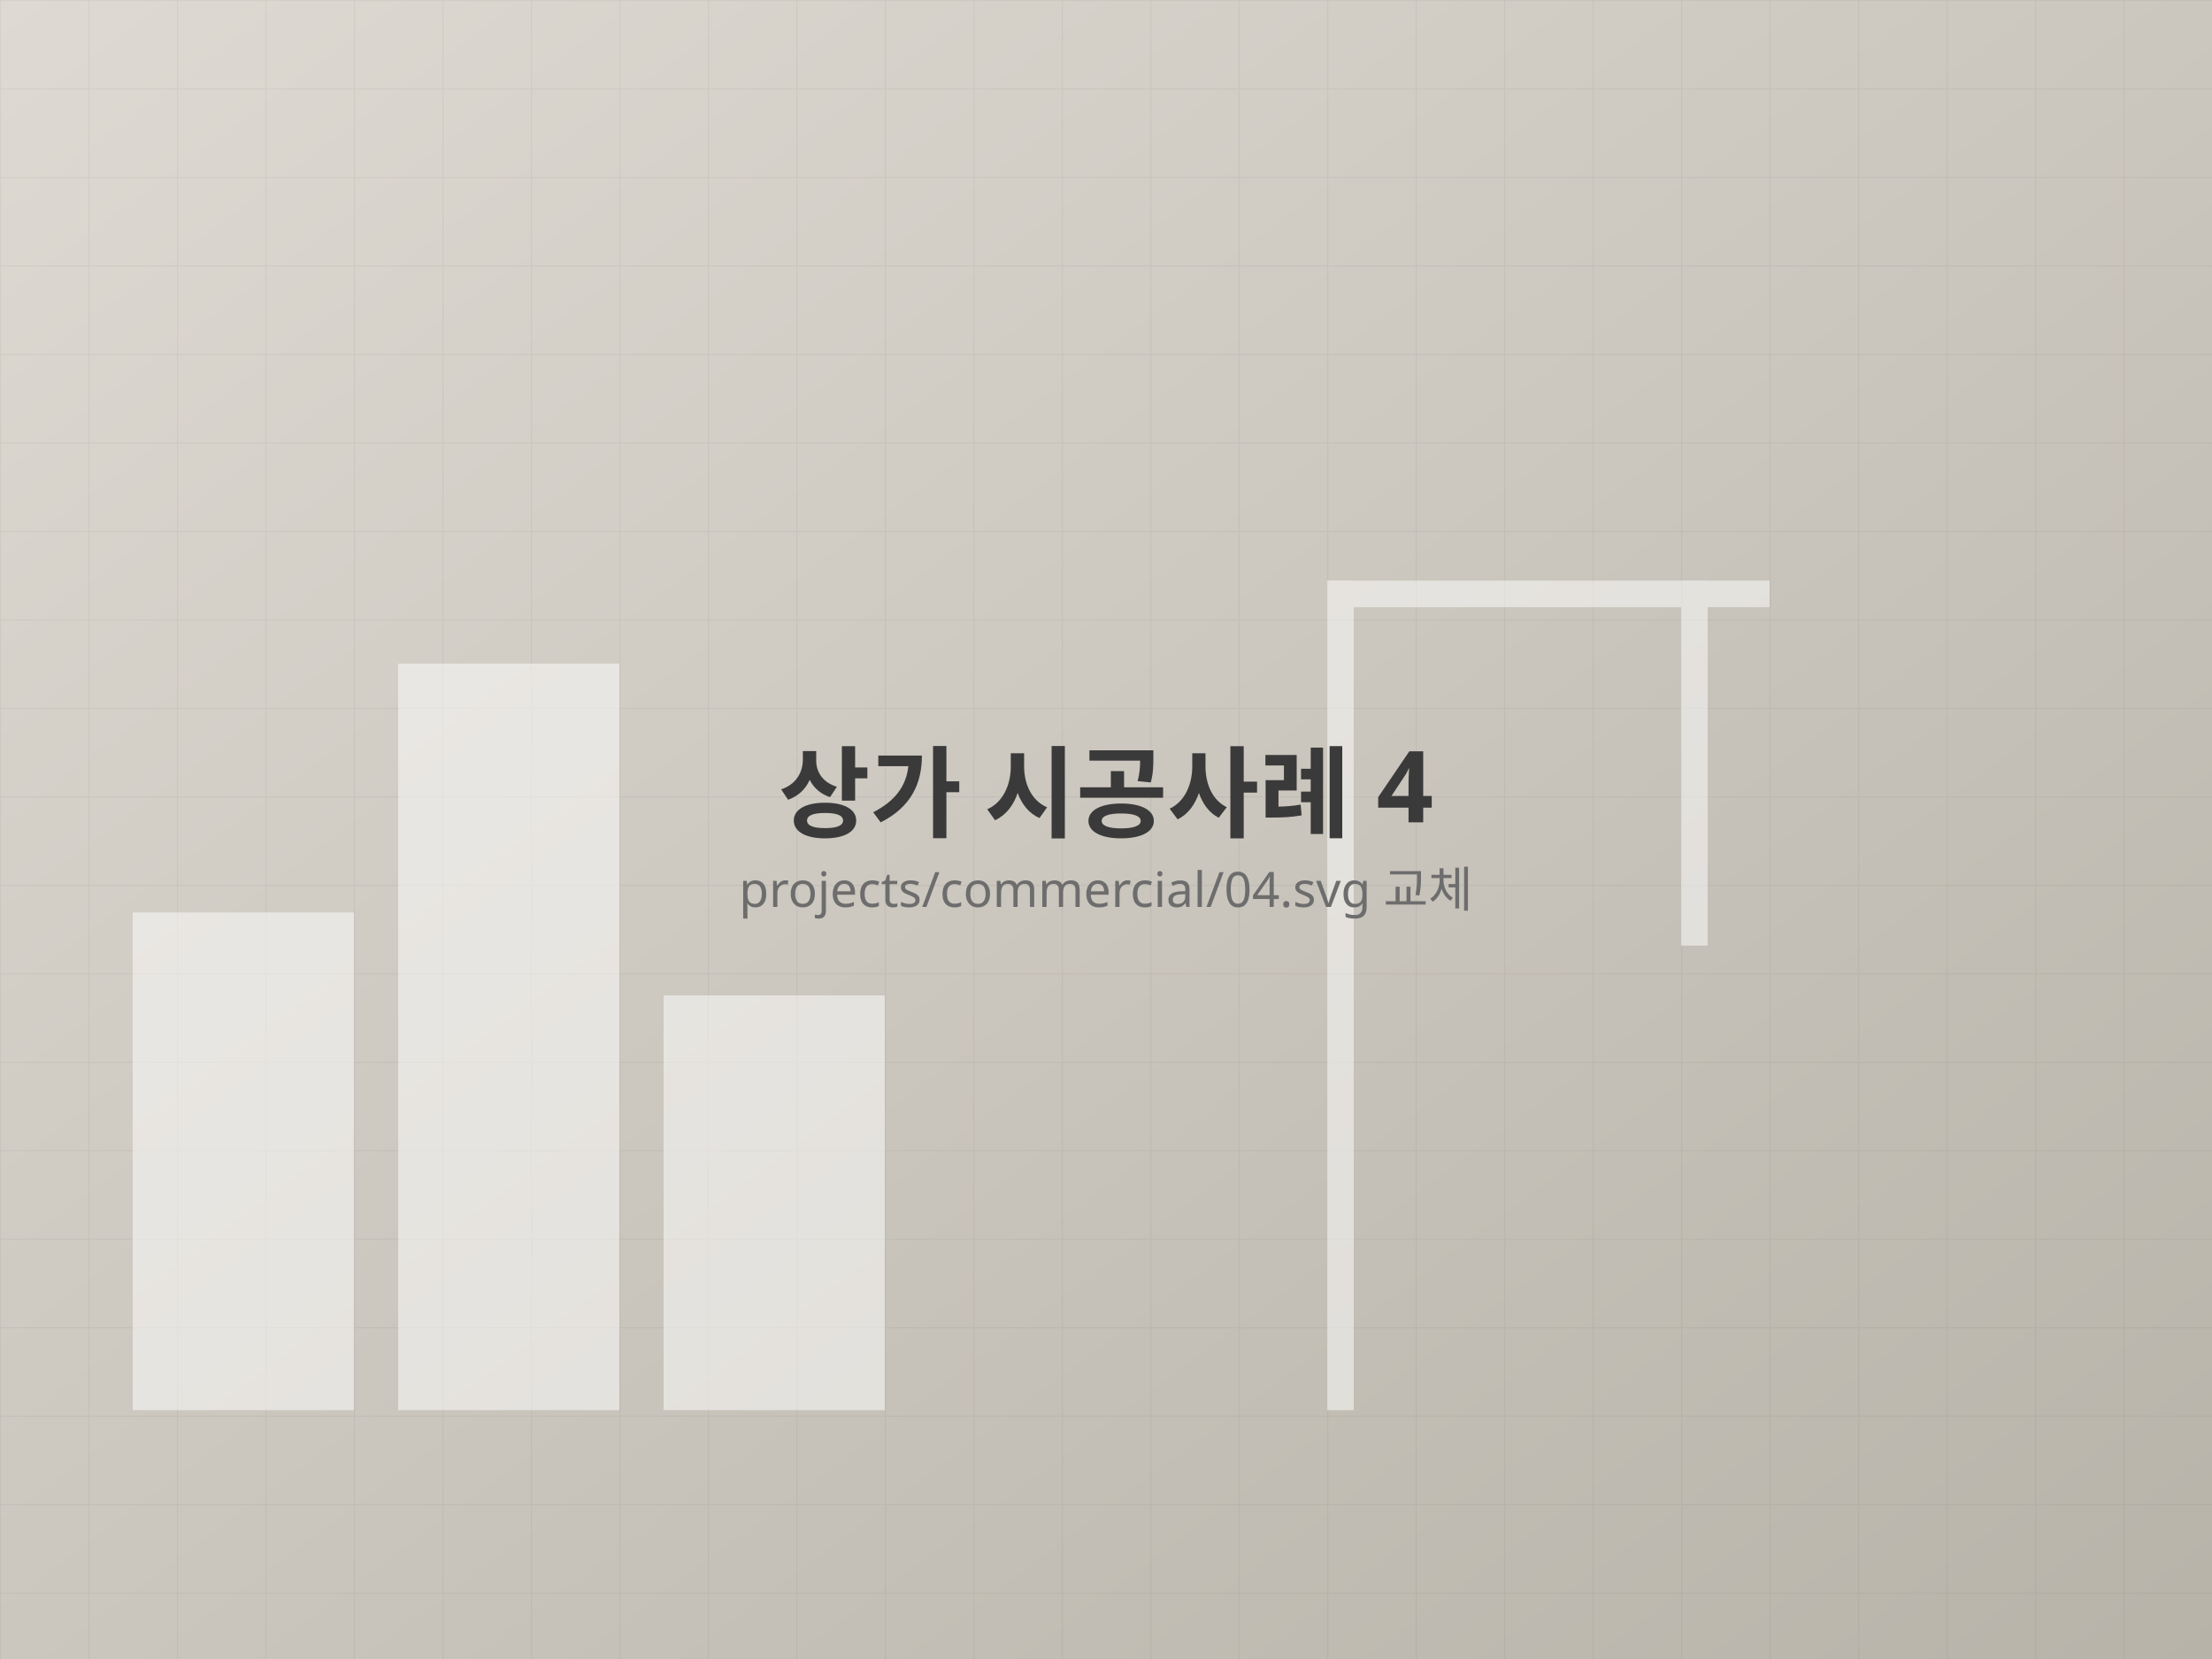
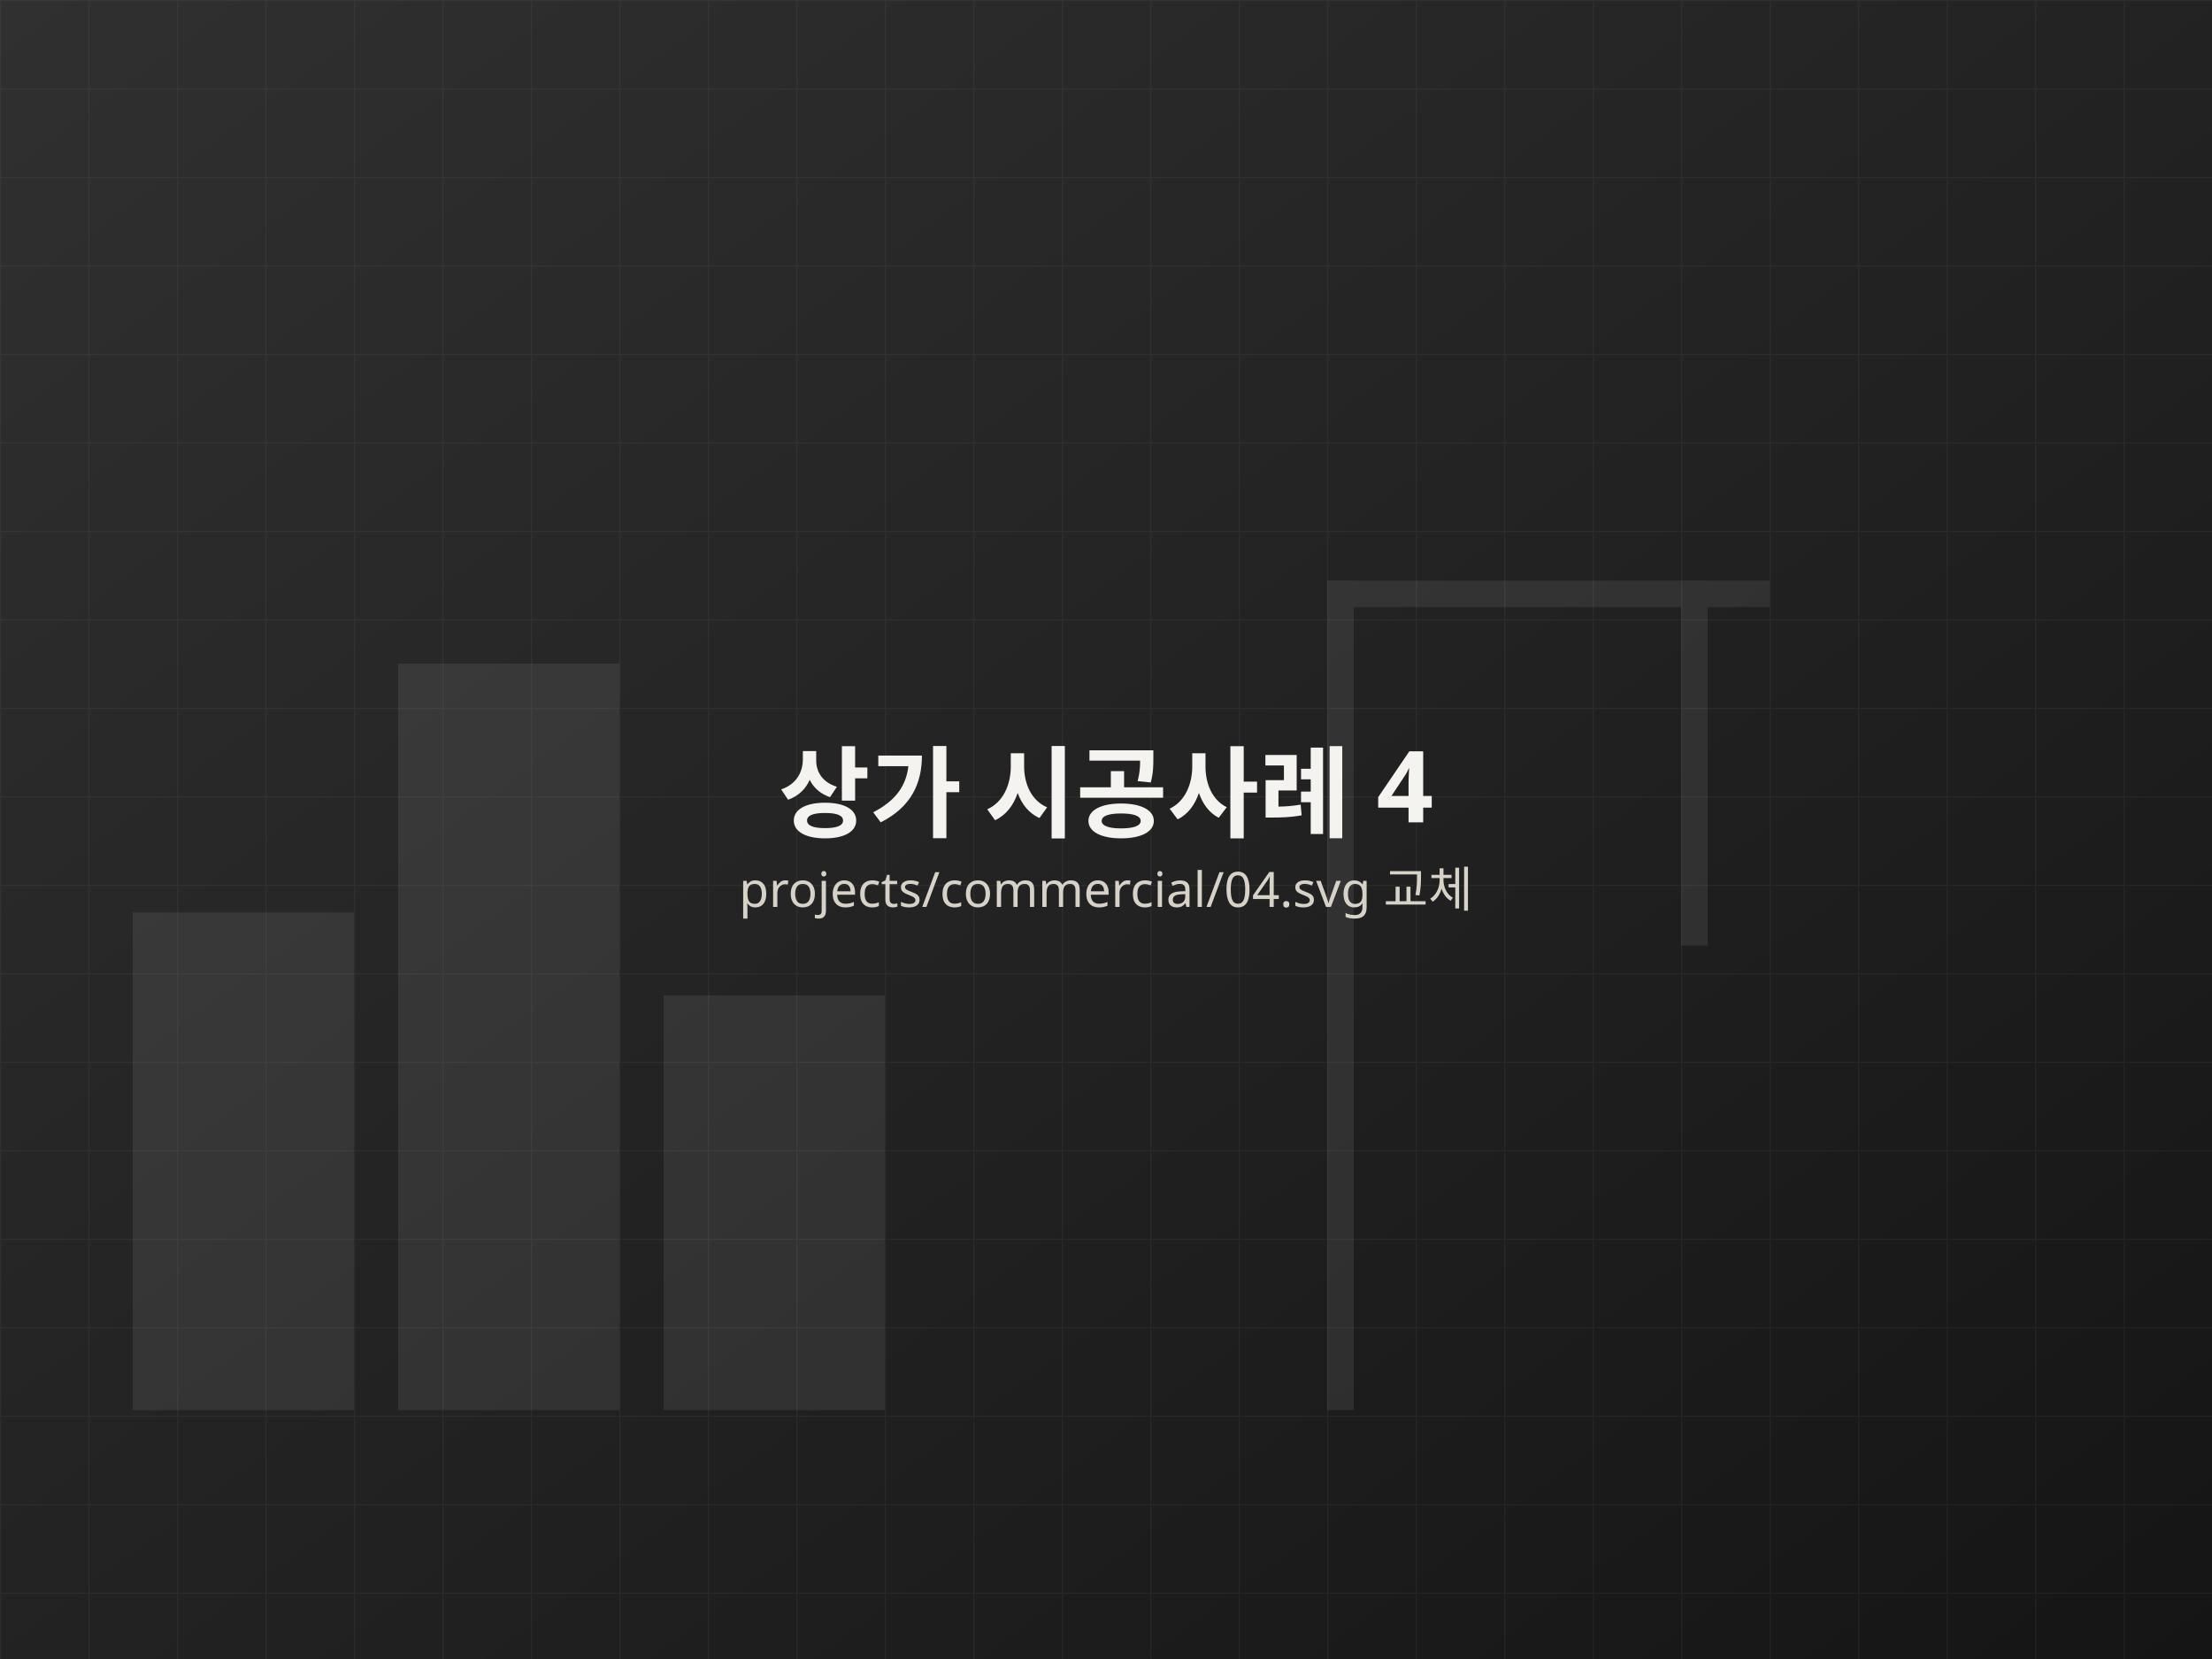
<svg xmlns="http://www.w3.org/2000/svg" width="1000" height="750" viewBox="0 0 1000 750">
  <defs>
    <linearGradient id="g" x1="0" y1="0" x2="1" y2="1">
-       <stop offset="0%" stop-color="#dedad3" />
-       <stop offset="100%" stop-color="#b8b3a9" />
+       <stop offset="0%" stop-color="#303030" />
+       <stop offset="100%" stop-color="#151515" />
    </linearGradient>
    <pattern id="grid" width="40" height="40" patternUnits="userSpaceOnUse">
-       <path d="M40 0H0V40" fill="none" stroke="#000000" stroke-opacity="0.045" stroke-width="1" />
+       <path d="M40 0H0V40" fill="none" stroke="#ffffff" stroke-opacity="0.045" stroke-width="1" />
    </pattern>
  </defs>
  <rect width="1000" height="750" fill="url(#g)" />
  <rect width="1000" height="750" fill="url(#grid)" />
-   <g opacity="0.5" fill="#ffffff">
+   <g opacity="0.08" fill="#ffffff">
    <rect x="6%" y="55%" width="10%" height="30%" />
    <rect x="18%" y="40%" width="10%" height="45%" />
    <rect x="30%" y="60%" width="10%" height="25%" />
    <rect x="60%" y="35%" width="1.2%" height="50%" />
    <rect x="60%" y="35%" width="20%" height="1.6%" />
    <rect x="76%" y="35%" width="1.2%" height="22%" />
  </g>
  <g font-family="'Pretendard Variable', 'Apple SD Gothic Neo', sans-serif" text-anchor="middle">
-     <text x="50%" y="50%" font-size="45" font-weight="700" fill="#3A3A3A">상가 시공사례 4</text>
-     <text x="50%" y="410" font-size="22" fill="#6D6D6D">projects/commercial/04.svg 교체</text>
+     <text x="50%" y="50%" font-size="45" font-weight="700" fill="#F5F3EF">상가 시공사례 4</text>
+     <text x="50%" y="410" font-size="22" fill="#D7D2C8">projects/commercial/04.svg 교체</text>
  </g>
</svg>
